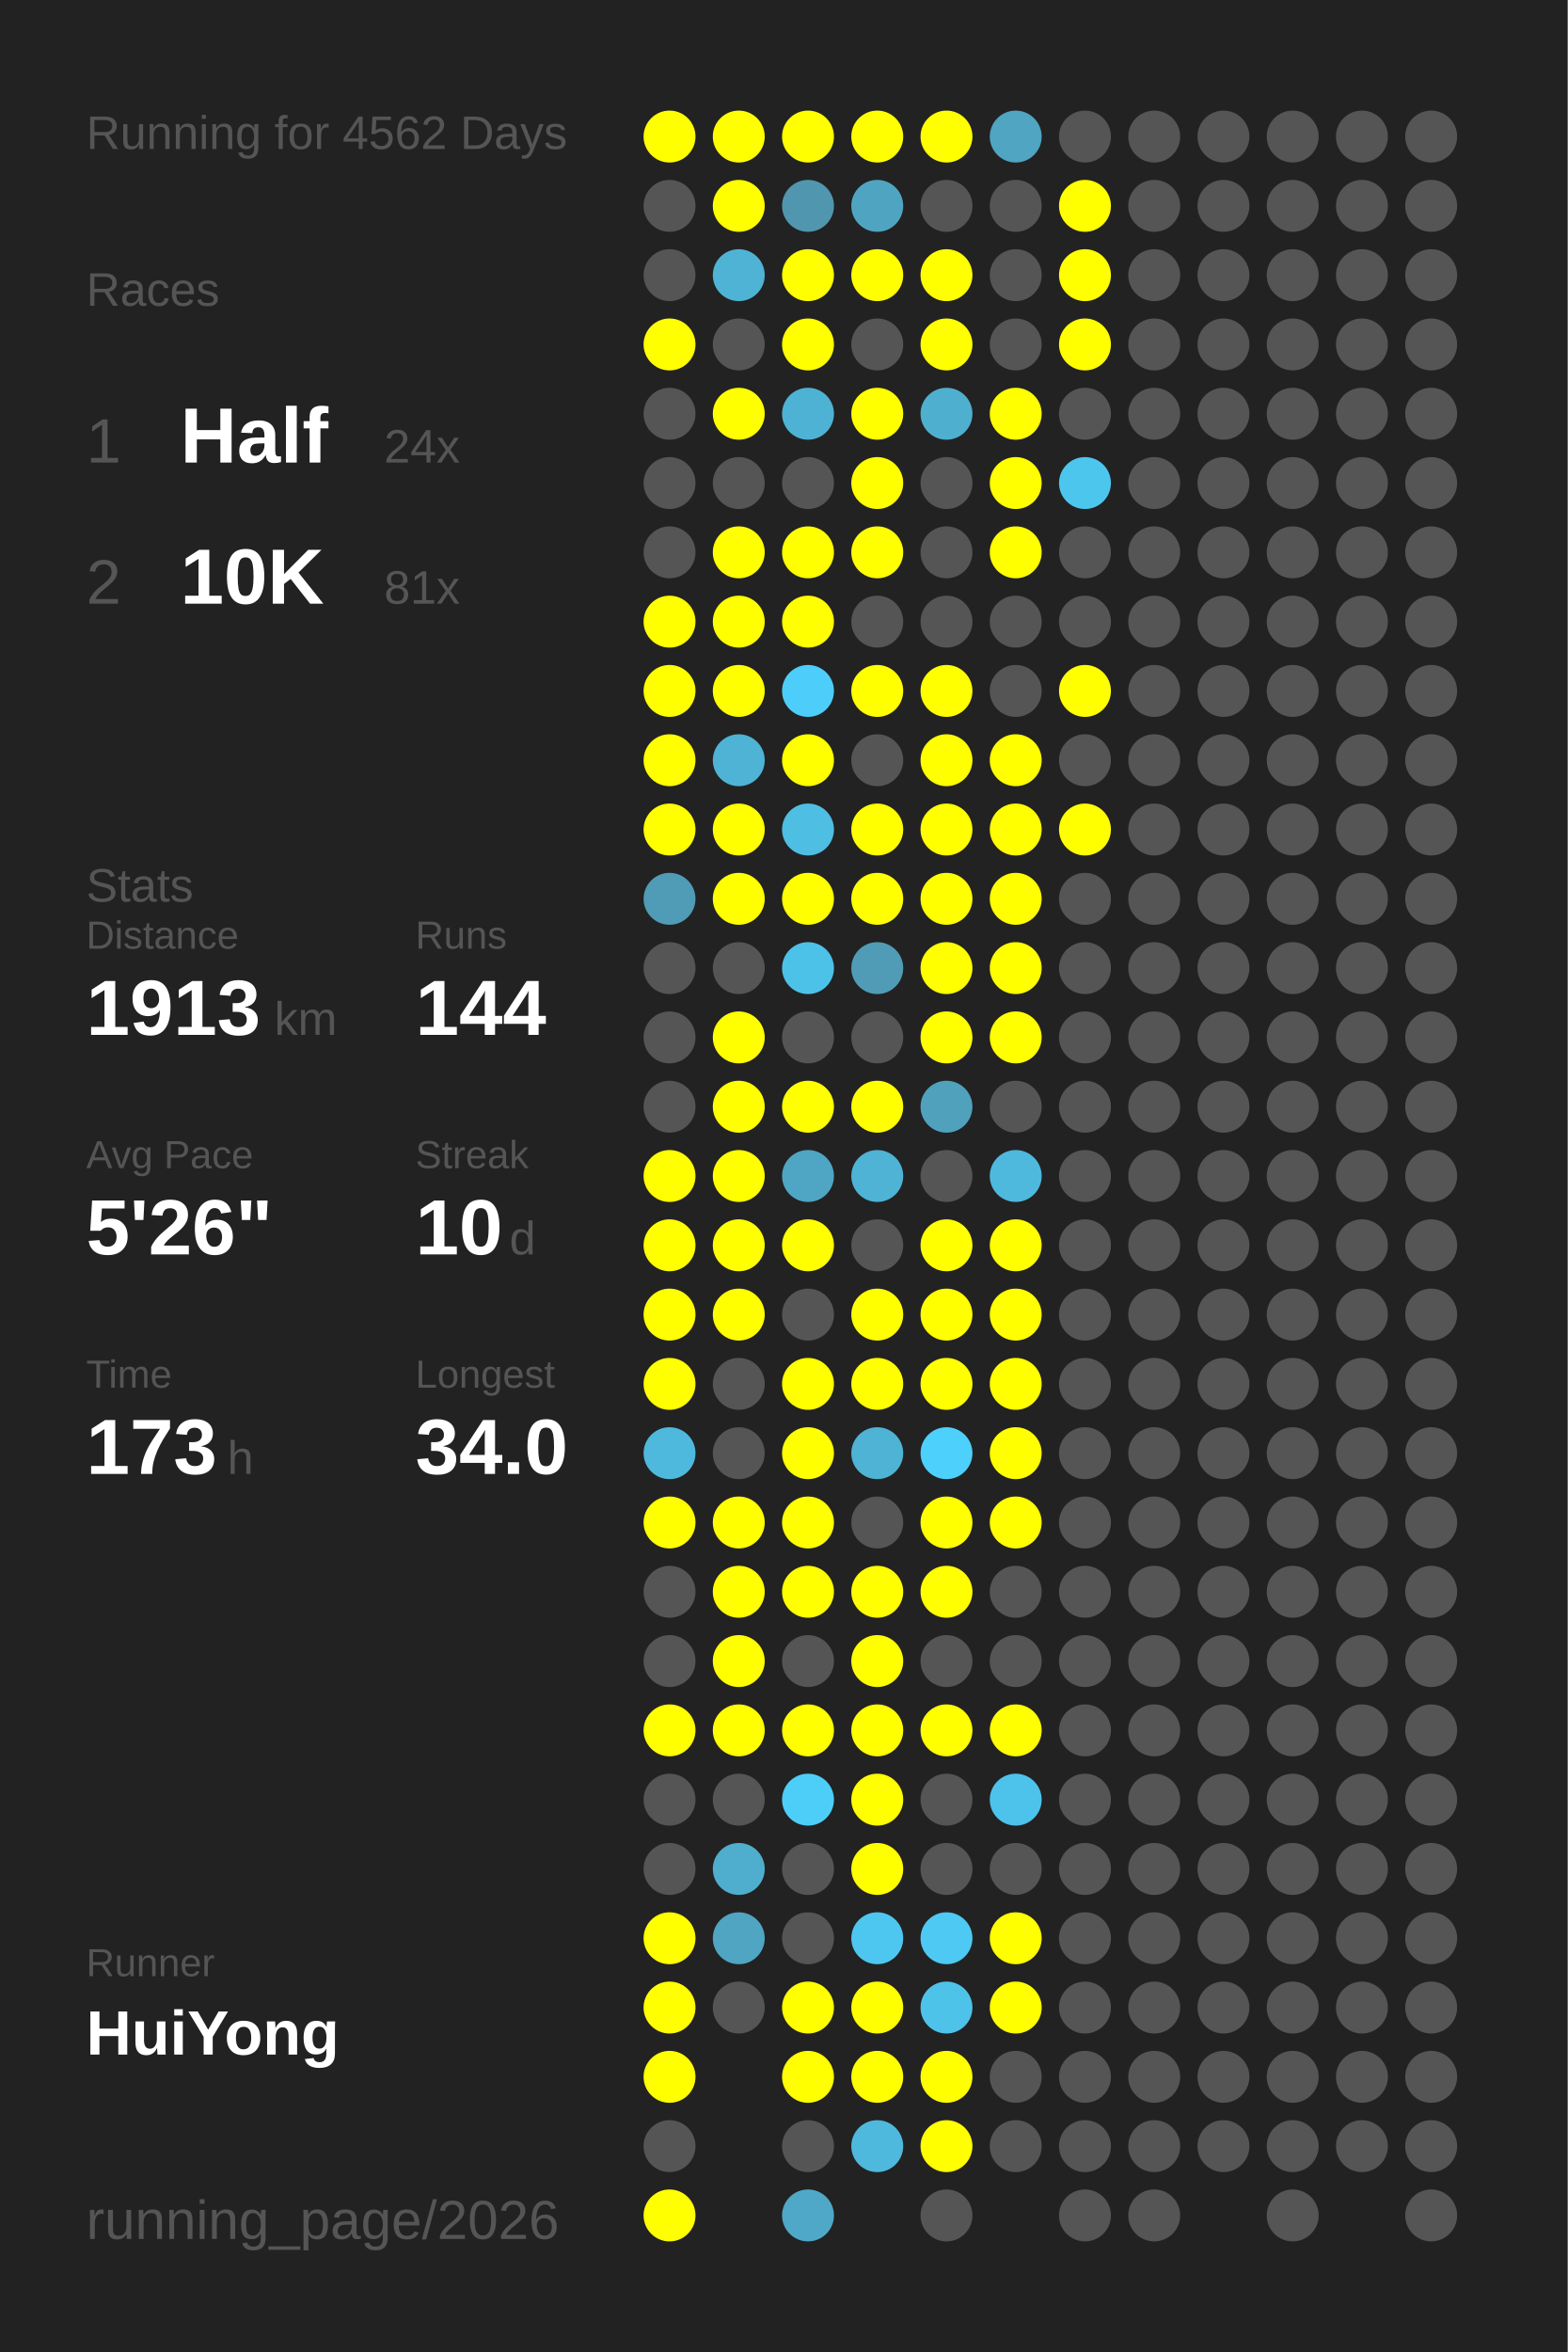
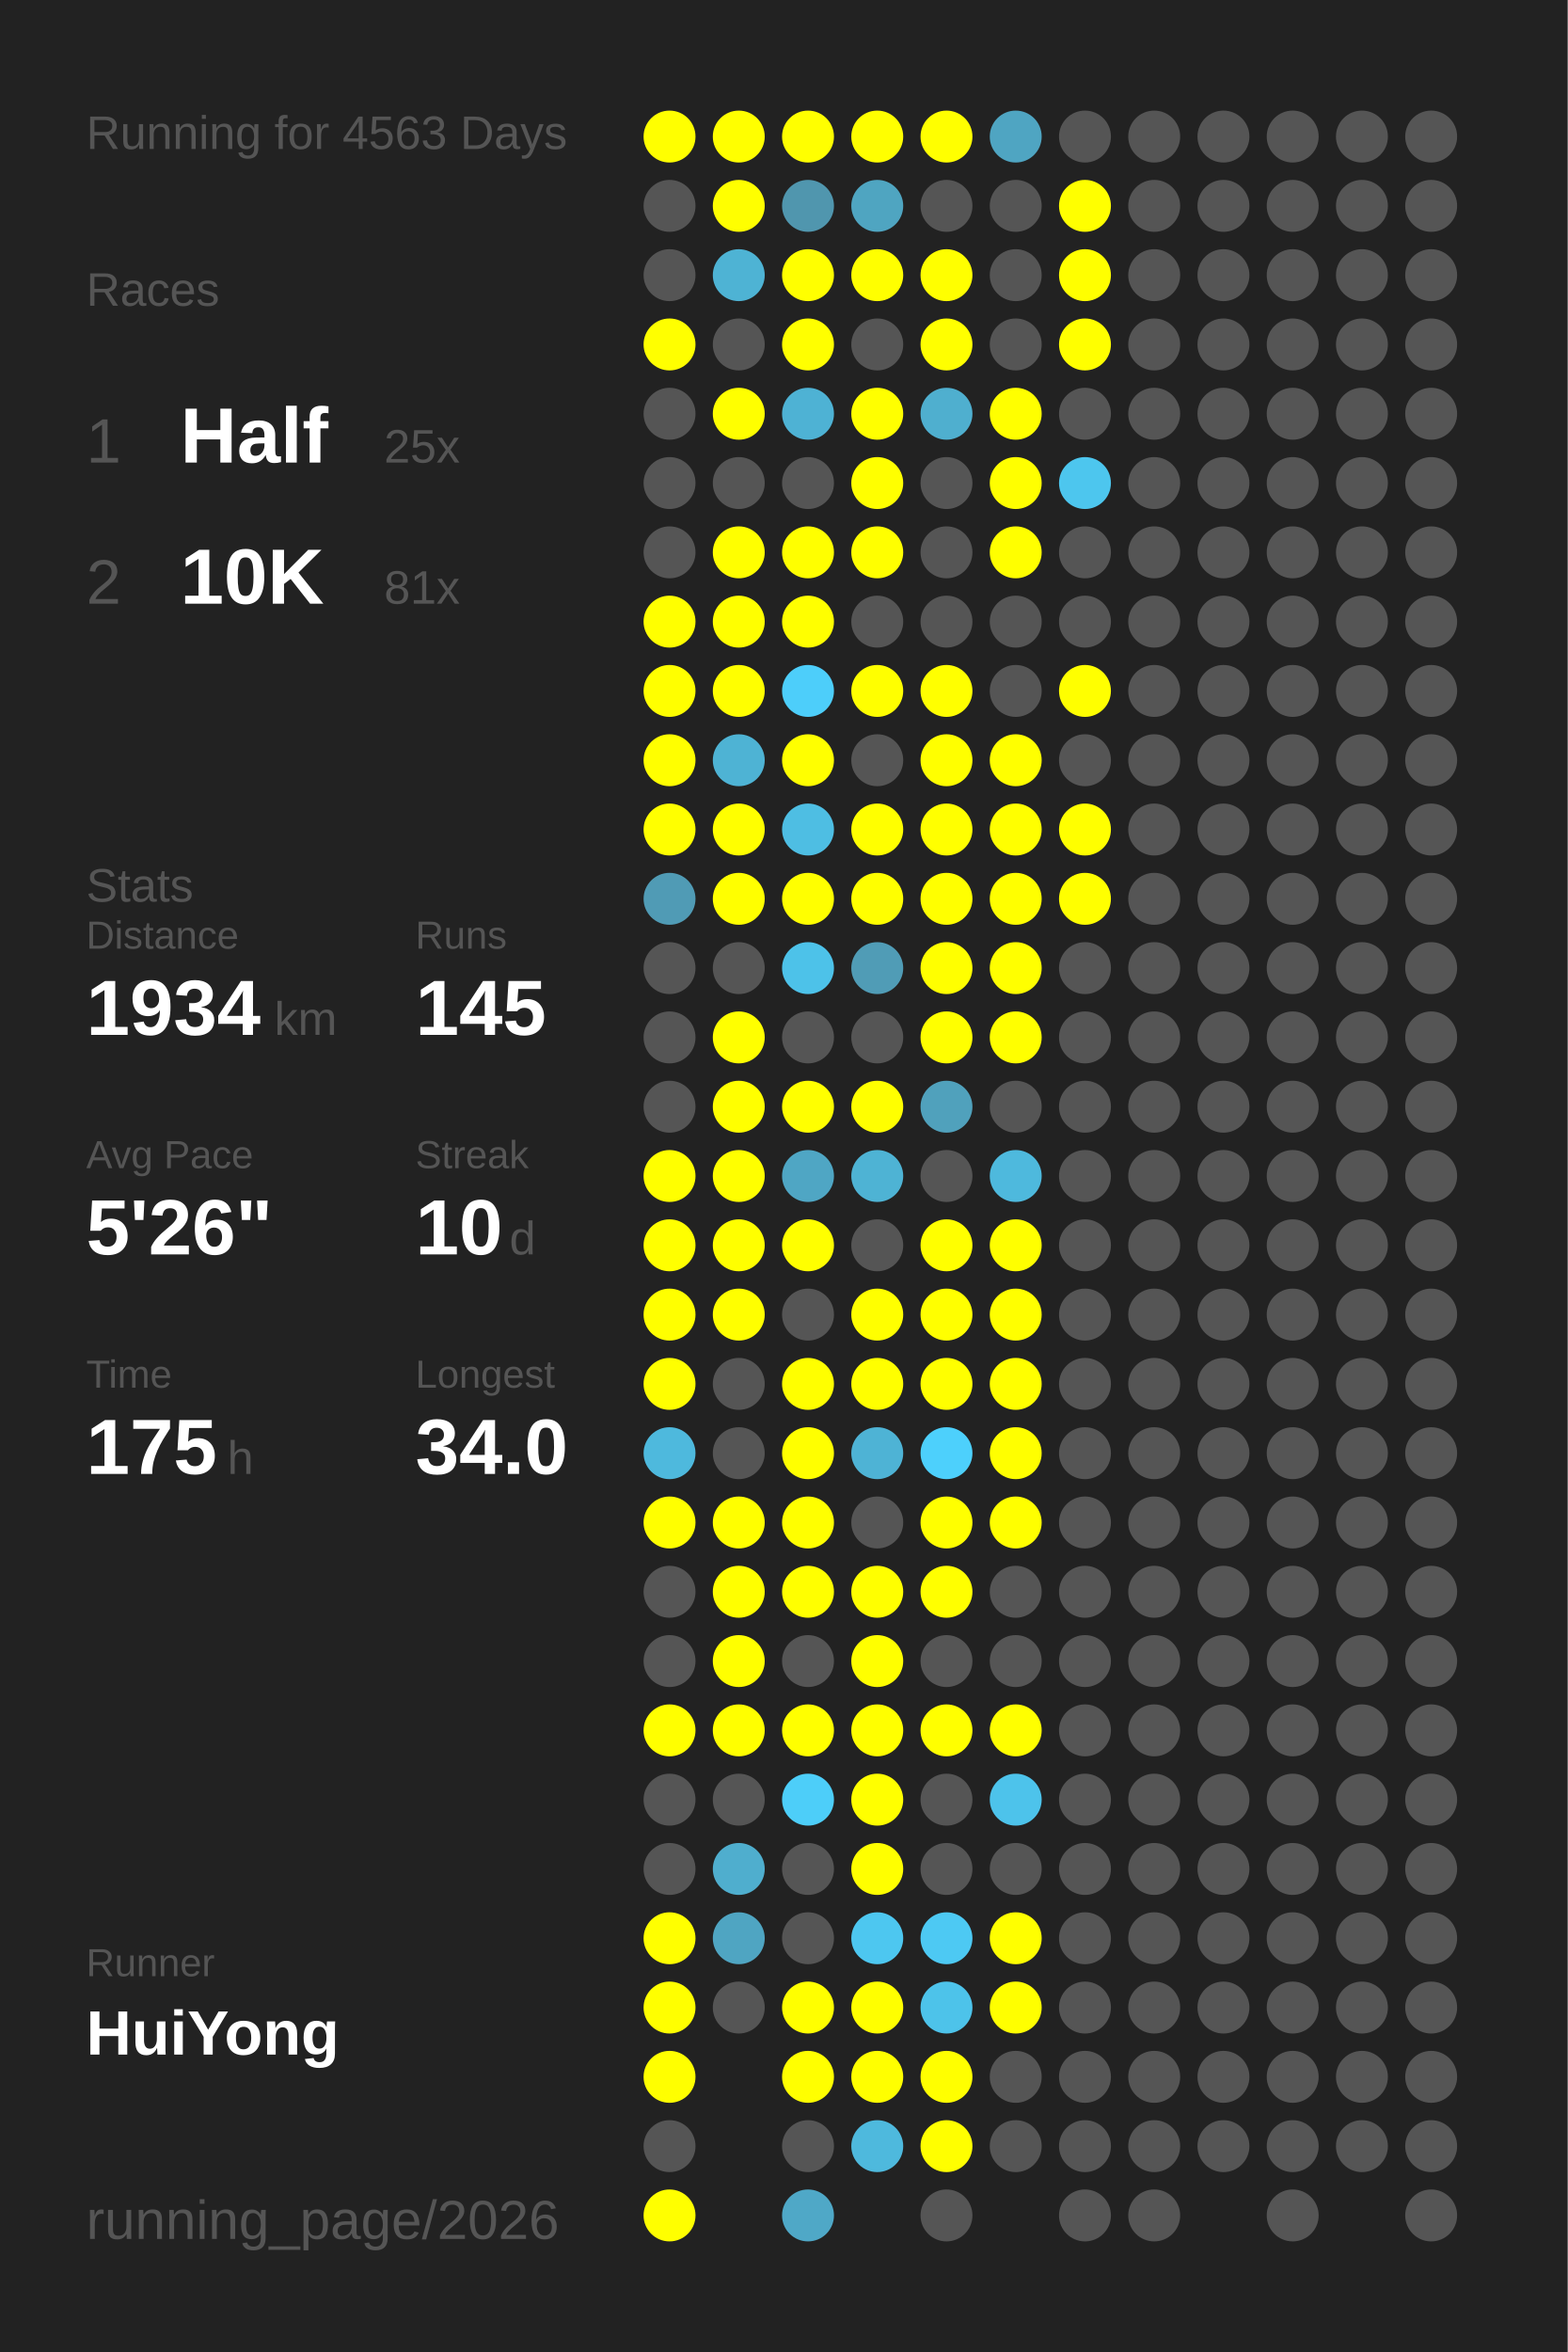
<svg xmlns="http://www.w3.org/2000/svg" baseProfile="full" height="300mm" version="1.1" viewBox="0,0,200,300" width="200mm">
  <defs />
  <rect fill="#222222" height="300" width="200" x="0" y="0" />
-   <text fill="#555555" style="font-size:6px; font-family:Arial;" x="11" y="19">Running for 4562 Days</text>
+   <text fill="#555555" style="font-size:6px; font-family:Arial;" x="11" y="19">Running for 4563 Days</text>
  <text fill="#555555" style="font-size:6px; font-family:Arial;" x="11" y="39">Races</text>
  <text fill="#555555" style="font-size:8px; font-family:Arial;" x="11" y="59">1</text>
  <text fill="#FFFFFF" style="font-size:10px; font-family:Arial; font-weight:bold;" x="23" y="59">Half</text>
-   <text fill="#555555" style="font-size:6px; font-family:Arial;" x="49" y="59">24x</text>
+   <text fill="#555555" style="font-size:6px; font-family:Arial;" x="49" y="59">25x</text>
  <text fill="#555555" style="font-size:8px; font-family:Arial;" x="11" y="77">2</text>
  <text fill="#FFFFFF" style="font-size:10px; font-family:Arial; font-weight:bold;" x="23" y="77">10K</text>
  <text fill="#555555" style="font-size:6px; font-family:Arial;" x="49" y="77">81x</text>
  <text fill="#555555" style="font-size:6px; font-family:Arial;" x="11" y="115">Stats</text>
  <text fill="#555555" style="font-size:5px; font-family:Arial;" x="11" y="121">Distance</text>
-   <text fill="#FFFFFF" style="font-size:10px; font-family:Arial; font-weight:bold;" x="11" y="132">1913</text>
+   <text fill="#FFFFFF" style="font-size:10px; font-family:Arial; font-weight:bold;" x="11" y="132">1934</text>
  <text fill="#555555" style="font-size:6px; font-family:Arial;" x="35" y="132">km</text>
  <text fill="#555555" style="font-size:5px; font-family:Arial;" x="53" y="121">Runs</text>
-   <text fill="#FFFFFF" style="font-size:10px; font-family:Arial; font-weight:bold;" x="53" y="132">144</text>
+   <text fill="#FFFFFF" style="font-size:10px; font-family:Arial; font-weight:bold;" x="53" y="132">145</text>
  <text fill="#555555" style="font-size:5px; font-family:Arial;" x="11" y="149">Avg Pace</text>
  <text fill="#FFFFFF" style="font-size:10px; font-family:Arial; font-weight:bold;" x="11" y="160">5'26"</text>
  <text fill="#555555" style="font-size:5px; font-family:Arial;" x="53" y="149">Streak</text>
  <text fill="#FFFFFF" style="font-size:10px; font-family:Arial; font-weight:bold;" x="53" y="160">10</text>
  <text fill="#555555" style="font-size:6px; font-family:Arial;" x="65" y="160">d</text>
  <text fill="#555555" style="font-size:5px; font-family:Arial;" x="11" y="177">Time</text>
-   <text fill="#FFFFFF" style="font-size:10px; font-family:Arial; font-weight:bold;" x="11" y="188">173</text>
+   <text fill="#FFFFFF" style="font-size:10px; font-family:Arial; font-weight:bold;" x="11" y="188">175</text>
  <text fill="#555555" style="font-size:6px; font-family:Arial;" x="29" y="188">h</text>
  <text fill="#555555" style="font-size:5px; font-family:Arial;" x="53" y="177">Longest</text>
  <text fill="#FFFFFF" style="font-size:10px; font-family:Arial; font-weight:bold;" x="53" y="188">34.0</text>
  <text fill="#555555" style="font-size:5px; font-family:Arial;" x="11" y="252.065">Runner</text>
  <text fill="#FFFFFF" style="font-size:8px; font-family:Arial; font-weight:bold;" x="11" y="262.065">HuiYong</text>
  <text fill="#555555" style="font-size:7px; font-family:Arial;" x="11" y="285.581">running_page/2026</text>
  <circle cx="85.417" cy="17.419" fill="#FFFF00" r="3.312" />
  <circle cx="85.417" cy="26.258" fill="#555555" r="3.312" />
  <circle cx="85.417" cy="35.097" fill="#555555" r="3.312" />
  <circle cx="85.417" cy="43.935" fill="#FFFF00" r="3.312" />
  <circle cx="85.417" cy="52.774" fill="#555555" r="3.312" />
  <circle cx="85.417" cy="61.613" fill="#555555" r="3.312" />
  <circle cx="85.417" cy="70.452" fill="#555555" r="3.312" />
  <circle cx="85.417" cy="79.29" fill="#FFFF00" r="3.312" />
  <circle cx="85.417" cy="88.129" fill="#FFFF00" r="3.312" />
  <circle cx="85.417" cy="96.968" fill="#FFFF00" r="3.312" />
  <circle cx="85.417" cy="105.806" fill="#FFFF00" r="3.312" />
  <circle cx="85.417" cy="114.645" fill="#509bb5" r="3.312" />
  <circle cx="85.417" cy="123.484" fill="#555555" r="3.312" />
  <circle cx="85.417" cy="132.323" fill="#555555" r="3.312" />
  <circle cx="85.417" cy="141.161" fill="#555555" r="3.312" />
  <circle cx="85.417" cy="150" fill="#FFFF00" r="3.312" />
  <circle cx="85.417" cy="158.839" fill="#FFFF00" r="3.312" />
  <circle cx="85.417" cy="167.677" fill="#FFFF00" r="3.312" />
  <circle cx="85.417" cy="176.516" fill="#FFFF00" r="3.312" />
  <circle cx="85.417" cy="185.355" fill="#4eb9dd" r="3.312" />
  <circle cx="85.417" cy="194.194" fill="#FFFF00" r="3.312" />
  <circle cx="85.417" cy="203.032" fill="#555555" r="3.312" />
  <circle cx="85.417" cy="211.871" fill="#555555" r="3.312" />
  <circle cx="85.417" cy="220.71" fill="#FFFF00" r="3.312" />
  <circle cx="85.417" cy="229.548" fill="#555555" r="3.312" />
  <circle cx="85.417" cy="238.387" fill="#555555" r="3.312" />
  <circle cx="85.417" cy="247.226" fill="#FFFF00" r="3.312" />
  <circle cx="85.417" cy="256.065" fill="#FFFF00" r="3.312" />
  <circle cx="85.417" cy="264.903" fill="#FFFF00" r="3.312" />
  <circle cx="85.417" cy="273.742" fill="#555555" r="3.312" />
  <circle cx="85.417" cy="282.581" fill="#FFFF00" r="3.312" />
  <circle cx="94.25" cy="17.419" fill="#FFFF00" r="3.312" />
  <circle cx="94.25" cy="26.258" fill="#FFFF00" r="3.312" />
  <circle cx="94.25" cy="35.097" fill="#4eb3d4" r="3.312" />
  <circle cx="94.25" cy="43.935" fill="#555555" r="3.312" />
  <circle cx="94.25" cy="52.774" fill="#FFFF00" r="3.312" />
  <circle cx="94.25" cy="61.613" fill="#555555" r="3.312" />
  <circle cx="94.25" cy="70.452" fill="#FFFF00" r="3.312" />
  <circle cx="94.25" cy="79.29" fill="#FFFF00" r="3.312" />
  <circle cx="94.25" cy="88.129" fill="#FFFF00" r="3.312" />
  <circle cx="94.25" cy="96.968" fill="#4eb3d4" r="3.312" />
  <circle cx="94.25" cy="105.806" fill="#FFFF00" r="3.312" />
  <circle cx="94.25" cy="114.645" fill="#FFFF00" r="3.312" />
  <circle cx="94.25" cy="123.484" fill="#555555" r="3.312" />
  <circle cx="94.25" cy="132.323" fill="#FFFF00" r="3.312" />
  <circle cx="94.25" cy="141.161" fill="#FFFF00" r="3.312" />
  <circle cx="94.25" cy="150" fill="#FFFF00" r="3.312" />
  <circle cx="94.25" cy="158.839" fill="#FFFF00" r="3.312" />
  <circle cx="94.25" cy="167.677" fill="#FFFF00" r="3.312" />
  <circle cx="94.25" cy="176.516" fill="#555555" r="3.312" />
  <circle cx="94.25" cy="185.355" fill="#555555" r="3.312" />
  <circle cx="94.25" cy="194.194" fill="#FFFF00" r="3.312" />
  <circle cx="94.25" cy="203.032" fill="#FFFF00" r="3.312" />
  <circle cx="94.25" cy="211.871" fill="#FFFF00" r="3.312" />
  <circle cx="94.25" cy="220.71" fill="#FFFF00" r="3.312" />
  <circle cx="94.25" cy="229.548" fill="#555555" r="3.312" />
  <circle cx="94.25" cy="238.387" fill="#4faece" r="3.312" />
  <circle cx="94.25" cy="247.226" fill="#4fa5c2" r="3.312" />
  <circle cx="94.25" cy="256.065" fill="#555555" r="3.312" />
  <circle cx="103.083" cy="17.419" fill="#FFFF00" r="3.312" />
  <circle cx="103.083" cy="26.258" fill="#5096ae" r="3.312" />
  <circle cx="103.083" cy="35.097" fill="#FFFF00" r="3.312" />
  <circle cx="103.083" cy="43.935" fill="#FFFF00" r="3.312" />
  <circle cx="103.083" cy="52.774" fill="#4eb2d4" r="3.312" />
  <circle cx="103.083" cy="61.613" fill="#555555" r="3.312" />
  <circle cx="103.083" cy="70.452" fill="#FFFF00" r="3.312" />
  <circle cx="103.083" cy="79.29" fill="#FFFF00" r="3.312" />
  <circle cx="103.083" cy="88.129" fill="#4dcefa" r="3.312" />
  <circle cx="103.083" cy="96.968" fill="#FFFF00" r="3.312" />
  <circle cx="103.083" cy="105.806" fill="#4ebee3" r="3.312" />
  <circle cx="103.083" cy="114.645" fill="#FFFF00" r="3.312" />
  <circle cx="103.083" cy="123.484" fill="#4dc2e9" r="3.312" />
  <circle cx="103.083" cy="132.323" fill="#555555" r="3.312" />
  <circle cx="103.083" cy="141.161" fill="#FFFF00" r="3.312" />
  <circle cx="103.083" cy="150" fill="#4fa6c4" r="3.312" />
  <circle cx="103.083" cy="158.839" fill="#FFFF00" r="3.312" />
  <circle cx="103.083" cy="167.677" fill="#555555" r="3.312" />
  <circle cx="103.083" cy="176.516" fill="#FFFF00" r="3.312" />
  <circle cx="103.083" cy="185.355" fill="#FFFF00" r="3.312" />
  <circle cx="103.083" cy="194.194" fill="#FFFF00" r="3.312" />
  <circle cx="103.083" cy="203.032" fill="#FFFF00" r="3.312" />
  <circle cx="103.083" cy="211.871" fill="#555555" r="3.312" />
  <circle cx="103.083" cy="220.71" fill="#FFFF00" r="3.312" />
  <circle cx="103.083" cy="229.548" fill="#4dcef9" r="3.312" />
  <circle cx="103.083" cy="238.387" fill="#555555" r="3.312" />
  <circle cx="103.083" cy="247.226" fill="#555555" r="3.312" />
  <circle cx="103.083" cy="256.065" fill="#FFFF00" r="3.312" />
  <circle cx="103.083" cy="264.903" fill="#FFFF00" r="3.312" />
  <circle cx="103.083" cy="273.742" fill="#555555" r="3.312" />
  <circle cx="103.083" cy="282.581" fill="#4fa8c7" r="3.312" />
  <circle cx="111.917" cy="17.419" fill="#FFFF00" r="3.312" />
  <circle cx="111.917" cy="26.258" fill="#4fa5c1" r="3.312" />
  <circle cx="111.917" cy="35.097" fill="#FFFF00" r="3.312" />
  <circle cx="111.917" cy="43.935" fill="#555555" r="3.312" />
  <circle cx="111.917" cy="52.774" fill="#FFFF00" r="3.312" />
  <circle cx="111.917" cy="61.613" fill="#FFFF00" r="3.312" />
  <circle cx="111.917" cy="70.452" fill="#FFFF00" r="3.312" />
  <circle cx="111.917" cy="79.29" fill="#555555" r="3.312" />
  <circle cx="111.917" cy="88.129" fill="#FFFF00" r="3.312" />
  <circle cx="111.917" cy="96.968" fill="#555555" r="3.312" />
  <circle cx="111.917" cy="105.806" fill="#FFFF00" r="3.312" />
  <circle cx="111.917" cy="114.645" fill="#FFFF00" r="3.312" />
  <circle cx="111.917" cy="123.484" fill="#509cb6" r="3.312" />
  <circle cx="111.917" cy="132.323" fill="#555555" r="3.312" />
  <circle cx="111.917" cy="141.161" fill="#FFFF00" r="3.312" />
  <circle cx="111.917" cy="150" fill="#4eb3d4" r="3.312" />
  <circle cx="111.917" cy="158.839" fill="#555555" r="3.312" />
  <circle cx="111.917" cy="167.677" fill="#FFFF00" r="3.312" />
  <circle cx="111.917" cy="176.516" fill="#FFFF00" r="3.312" />
  <circle cx="111.917" cy="185.355" fill="#4eb3d5" r="3.312" />
  <circle cx="111.917" cy="194.194" fill="#555555" r="3.312" />
  <circle cx="111.917" cy="203.032" fill="#FFFF00" r="3.312" />
  <circle cx="111.917" cy="211.871" fill="#FFFF00" r="3.312" />
  <circle cx="111.917" cy="220.71" fill="#FFFF00" r="3.312" />
  <circle cx="111.917" cy="229.548" fill="#FFFF00" r="3.312" />
  <circle cx="111.917" cy="238.387" fill="#FFFF00" r="3.312" />
  <circle cx="111.917" cy="247.226" fill="#4dc7f0" r="3.312" />
  <circle cx="111.917" cy="256.065" fill="#FFFF00" r="3.312" />
  <circle cx="111.917" cy="264.903" fill="#FFFF00" r="3.312" />
  <circle cx="111.917" cy="273.742" fill="#4eb9dd" r="3.312" />
  <circle cx="120.75" cy="17.419" fill="#FFFF00" r="3.312" />
  <circle cx="120.75" cy="26.258" fill="#555555" r="3.312" />
  <circle cx="120.75" cy="35.097" fill="#FFFF00" r="3.312" />
  <circle cx="120.75" cy="43.935" fill="#FFFF00" r="3.312" />
  <circle cx="120.75" cy="52.774" fill="#4fafcf" r="3.312" />
  <circle cx="120.75" cy="61.613" fill="#555555" r="3.312" />
  <circle cx="120.75" cy="70.452" fill="#555555" r="3.312" />
  <circle cx="120.75" cy="79.29" fill="#555555" r="3.312" />
  <circle cx="120.75" cy="88.129" fill="#FFFF00" r="3.312" />
  <circle cx="120.75" cy="96.968" fill="#FFFF00" r="3.312" />
  <circle cx="120.75" cy="105.806" fill="#FFFF00" r="3.312" />
  <circle cx="120.75" cy="114.645" fill="#FFFF00" r="3.312" />
  <circle cx="120.75" cy="123.484" fill="#FFFF00" r="3.312" />
  <circle cx="120.75" cy="132.323" fill="#FFFF00" r="3.312" />
  <circle cx="120.75" cy="141.161" fill="#50a1bc" r="3.312" />
  <circle cx="120.75" cy="150" fill="#555555" r="3.312" />
  <circle cx="120.75" cy="158.839" fill="#FFFF00" r="3.312" />
  <circle cx="120.75" cy="167.677" fill="#FFFF00" r="3.312" />
  <circle cx="120.75" cy="176.516" fill="#FFFF00" r="3.312" />
  <circle cx="120.75" cy="185.355" fill="#4dd0fc" r="3.312" />
  <circle cx="120.75" cy="194.194" fill="#FFFF00" r="3.312" />
  <circle cx="120.75" cy="203.032" fill="#FFFF00" r="3.312" />
  <circle cx="120.75" cy="211.871" fill="#555555" r="3.312" />
  <circle cx="120.75" cy="220.71" fill="#FFFF00" r="3.312" />
  <circle cx="120.75" cy="229.548" fill="#555555" r="3.312" />
  <circle cx="120.75" cy="238.387" fill="#555555" r="3.312" />
  <circle cx="120.75" cy="247.226" fill="#4dc9f3" r="3.312" />
  <circle cx="120.75" cy="256.065" fill="#4dc3ea" r="3.312" />
  <circle cx="120.75" cy="264.903" fill="#FFFF00" r="3.312" />
  <circle cx="120.75" cy="273.742" fill="#FFFF00" r="3.312" />
  <circle cx="120.75" cy="282.581" fill="#555555" r="3.312" />
  <circle cx="129.583" cy="17.419" fill="#4fa5c2" r="3.312" />
  <circle cx="129.583" cy="26.258" fill="#555555" r="3.312" />
  <circle cx="129.583" cy="35.097" fill="#555555" r="3.312" />
  <circle cx="129.583" cy="43.935" fill="#555555" r="3.312" />
  <circle cx="129.583" cy="52.774" fill="#FFFF00" r="3.312" />
  <circle cx="129.583" cy="61.613" fill="#FFFF00" r="3.312" />
  <circle cx="129.583" cy="70.452" fill="#FFFF00" r="3.312" />
  <circle cx="129.583" cy="79.29" fill="#555555" r="3.312" />
  <circle cx="129.583" cy="88.129" fill="#555555" r="3.312" />
  <circle cx="129.583" cy="96.968" fill="#FFFF00" r="3.312" />
  <circle cx="129.583" cy="105.806" fill="#FFFF00" r="3.312" />
  <circle cx="129.583" cy="114.645" fill="#FFFF00" r="3.312" />
  <circle cx="129.583" cy="123.484" fill="#FFFF00" r="3.312" />
  <circle cx="129.583" cy="132.323" fill="#FFFF00" r="3.312" />
  <circle cx="129.583" cy="141.161" fill="#555555" r="3.312" />
  <circle cx="129.583" cy="150" fill="#4eb9dd" r="3.312" />
  <circle cx="129.583" cy="158.839" fill="#FFFF00" r="3.312" />
  <circle cx="129.583" cy="167.677" fill="#FFFF00" r="3.312" />
  <circle cx="129.583" cy="176.516" fill="#FFFF00" r="3.312" />
  <circle cx="129.583" cy="185.355" fill="#FFFF00" r="3.312" />
  <circle cx="129.583" cy="194.194" fill="#FFFF00" r="3.312" />
  <circle cx="129.583" cy="203.032" fill="#555555" r="3.312" />
  <circle cx="129.583" cy="211.871" fill="#555555" r="3.312" />
  <circle cx="129.583" cy="220.71" fill="#FFFF00" r="3.312" />
  <circle cx="129.583" cy="229.548" fill="#4dc3eb" r="3.312" />
  <circle cx="129.583" cy="238.387" fill="#555555" r="3.312" />
  <circle cx="129.583" cy="247.226" fill="#FFFF00" r="3.312" />
  <circle cx="129.583" cy="256.065" fill="#FFFF00" r="3.312" />
  <circle cx="129.583" cy="264.903" fill="#555555" r="3.312" />
  <circle cx="129.583" cy="273.742" fill="#555555" r="3.312" />
  <circle cx="138.417" cy="17.419" fill="#555555" r="3.312" />
  <circle cx="138.417" cy="26.258" fill="#FFFF00" r="3.312" />
  <circle cx="138.417" cy="35.097" fill="#FFFF00" r="3.312" />
  <circle cx="138.417" cy="43.935" fill="#FFFF00" r="3.312" />
  <circle cx="138.417" cy="52.774" fill="#555555" r="3.312" />
  <circle cx="138.417" cy="61.613" fill="#4dc6ee" r="3.312" />
  <circle cx="138.417" cy="70.452" fill="#555555" r="3.312" />
  <circle cx="138.417" cy="79.29" fill="#555555" r="3.312" />
  <circle cx="138.417" cy="88.129" fill="#FFFF00" r="3.312" />
  <circle cx="138.417" cy="96.968" fill="#555555" r="3.312" />
  <circle cx="138.417" cy="105.806" fill="#FFFF00" r="3.312" />
-   <circle cx="138.417" cy="114.645" fill="#555555" r="3.312" />
+   <circle cx="138.417" cy="114.645" fill="#FFFF00" r="3.312" />
  <circle cx="138.417" cy="123.484" fill="#555555" r="3.312" />
  <circle cx="138.417" cy="132.323" fill="#555555" r="3.312" />
  <circle cx="138.417" cy="141.161" fill="#555555" r="3.312" />
  <circle cx="138.417" cy="150" fill="#555555" r="3.312" />
  <circle cx="138.417" cy="158.839" fill="#555555" r="3.312" />
  <circle cx="138.417" cy="167.677" fill="#555555" r="3.312" />
  <circle cx="138.417" cy="176.516" fill="#555555" r="3.312" />
  <circle cx="138.417" cy="185.355" fill="#555555" r="3.312" />
  <circle cx="138.417" cy="194.194" fill="#555555" r="3.312" />
  <circle cx="138.417" cy="203.032" fill="#555555" r="3.312" />
  <circle cx="138.417" cy="211.871" fill="#555555" r="3.312" />
  <circle cx="138.417" cy="220.71" fill="#555555" r="3.312" />
  <circle cx="138.417" cy="229.548" fill="#555555" r="3.312" />
  <circle cx="138.417" cy="238.387" fill="#555555" r="3.312" />
  <circle cx="138.417" cy="247.226" fill="#555555" r="3.312" />
  <circle cx="138.417" cy="256.065" fill="#555555" r="3.312" />
  <circle cx="138.417" cy="264.903" fill="#555555" r="3.312" />
  <circle cx="138.417" cy="273.742" fill="#555555" r="3.312" />
  <circle cx="138.417" cy="282.581" fill="#555555" r="3.312" />
  <circle cx="147.25" cy="17.419" fill="#555555" r="3.312" />
  <circle cx="147.25" cy="26.258" fill="#555555" r="3.312" />
  <circle cx="147.25" cy="35.097" fill="#555555" r="3.312" />
  <circle cx="147.25" cy="43.935" fill="#555555" r="3.312" />
  <circle cx="147.25" cy="52.774" fill="#555555" r="3.312" />
  <circle cx="147.25" cy="61.613" fill="#555555" r="3.312" />
  <circle cx="147.25" cy="70.452" fill="#555555" r="3.312" />
  <circle cx="147.25" cy="79.29" fill="#555555" r="3.312" />
  <circle cx="147.25" cy="88.129" fill="#555555" r="3.312" />
  <circle cx="147.25" cy="96.968" fill="#555555" r="3.312" />
  <circle cx="147.25" cy="105.806" fill="#555555" r="3.312" />
  <circle cx="147.25" cy="114.645" fill="#555555" r="3.312" />
  <circle cx="147.25" cy="123.484" fill="#555555" r="3.312" />
  <circle cx="147.25" cy="132.323" fill="#555555" r="3.312" />
  <circle cx="147.25" cy="141.161" fill="#555555" r="3.312" />
  <circle cx="147.25" cy="150" fill="#555555" r="3.312" />
  <circle cx="147.25" cy="158.839" fill="#555555" r="3.312" />
  <circle cx="147.25" cy="167.677" fill="#555555" r="3.312" />
  <circle cx="147.25" cy="176.516" fill="#555555" r="3.312" />
  <circle cx="147.25" cy="185.355" fill="#555555" r="3.312" />
  <circle cx="147.25" cy="194.194" fill="#555555" r="3.312" />
  <circle cx="147.25" cy="203.032" fill="#555555" r="3.312" />
  <circle cx="147.25" cy="211.871" fill="#555555" r="3.312" />
  <circle cx="147.25" cy="220.71" fill="#555555" r="3.312" />
  <circle cx="147.25" cy="229.548" fill="#555555" r="3.312" />
  <circle cx="147.25" cy="238.387" fill="#555555" r="3.312" />
  <circle cx="147.25" cy="247.226" fill="#555555" r="3.312" />
  <circle cx="147.25" cy="256.065" fill="#555555" r="3.312" />
  <circle cx="147.25" cy="264.903" fill="#555555" r="3.312" />
  <circle cx="147.25" cy="273.742" fill="#555555" r="3.312" />
  <circle cx="147.25" cy="282.581" fill="#555555" r="3.312" />
  <circle cx="156.083" cy="17.419" fill="#555555" r="3.312" />
  <circle cx="156.083" cy="26.258" fill="#555555" r="3.312" />
  <circle cx="156.083" cy="35.097" fill="#555555" r="3.312" />
  <circle cx="156.083" cy="43.935" fill="#555555" r="3.312" />
  <circle cx="156.083" cy="52.774" fill="#555555" r="3.312" />
  <circle cx="156.083" cy="61.613" fill="#555555" r="3.312" />
  <circle cx="156.083" cy="70.452" fill="#555555" r="3.312" />
  <circle cx="156.083" cy="79.29" fill="#555555" r="3.312" />
  <circle cx="156.083" cy="88.129" fill="#555555" r="3.312" />
  <circle cx="156.083" cy="96.968" fill="#555555" r="3.312" />
  <circle cx="156.083" cy="105.806" fill="#555555" r="3.312" />
  <circle cx="156.083" cy="114.645" fill="#555555" r="3.312" />
  <circle cx="156.083" cy="123.484" fill="#555555" r="3.312" />
  <circle cx="156.083" cy="132.323" fill="#555555" r="3.312" />
  <circle cx="156.083" cy="141.161" fill="#555555" r="3.312" />
  <circle cx="156.083" cy="150" fill="#555555" r="3.312" />
  <circle cx="156.083" cy="158.839" fill="#555555" r="3.312" />
  <circle cx="156.083" cy="167.677" fill="#555555" r="3.312" />
  <circle cx="156.083" cy="176.516" fill="#555555" r="3.312" />
  <circle cx="156.083" cy="185.355" fill="#555555" r="3.312" />
  <circle cx="156.083" cy="194.194" fill="#555555" r="3.312" />
  <circle cx="156.083" cy="203.032" fill="#555555" r="3.312" />
  <circle cx="156.083" cy="211.871" fill="#555555" r="3.312" />
  <circle cx="156.083" cy="220.71" fill="#555555" r="3.312" />
  <circle cx="156.083" cy="229.548" fill="#555555" r="3.312" />
  <circle cx="156.083" cy="238.387" fill="#555555" r="3.312" />
  <circle cx="156.083" cy="247.226" fill="#555555" r="3.312" />
  <circle cx="156.083" cy="256.065" fill="#555555" r="3.312" />
  <circle cx="156.083" cy="264.903" fill="#555555" r="3.312" />
  <circle cx="156.083" cy="273.742" fill="#555555" r="3.312" />
  <circle cx="164.917" cy="17.419" fill="#555555" r="3.312" />
  <circle cx="164.917" cy="26.258" fill="#555555" r="3.312" />
  <circle cx="164.917" cy="35.097" fill="#555555" r="3.312" />
  <circle cx="164.917" cy="43.935" fill="#555555" r="3.312" />
  <circle cx="164.917" cy="52.774" fill="#555555" r="3.312" />
  <circle cx="164.917" cy="61.613" fill="#555555" r="3.312" />
  <circle cx="164.917" cy="70.452" fill="#555555" r="3.312" />
  <circle cx="164.917" cy="79.29" fill="#555555" r="3.312" />
  <circle cx="164.917" cy="88.129" fill="#555555" r="3.312" />
  <circle cx="164.917" cy="96.968" fill="#555555" r="3.312" />
  <circle cx="164.917" cy="105.806" fill="#555555" r="3.312" />
  <circle cx="164.917" cy="114.645" fill="#555555" r="3.312" />
  <circle cx="164.917" cy="123.484" fill="#555555" r="3.312" />
  <circle cx="164.917" cy="132.323" fill="#555555" r="3.312" />
  <circle cx="164.917" cy="141.161" fill="#555555" r="3.312" />
  <circle cx="164.917" cy="150" fill="#555555" r="3.312" />
  <circle cx="164.917" cy="158.839" fill="#555555" r="3.312" />
  <circle cx="164.917" cy="167.677" fill="#555555" r="3.312" />
  <circle cx="164.917" cy="176.516" fill="#555555" r="3.312" />
  <circle cx="164.917" cy="185.355" fill="#555555" r="3.312" />
  <circle cx="164.917" cy="194.194" fill="#555555" r="3.312" />
  <circle cx="164.917" cy="203.032" fill="#555555" r="3.312" />
  <circle cx="164.917" cy="211.871" fill="#555555" r="3.312" />
  <circle cx="164.917" cy="220.71" fill="#555555" r="3.312" />
  <circle cx="164.917" cy="229.548" fill="#555555" r="3.312" />
  <circle cx="164.917" cy="238.387" fill="#555555" r="3.312" />
  <circle cx="164.917" cy="247.226" fill="#555555" r="3.312" />
  <circle cx="164.917" cy="256.065" fill="#555555" r="3.312" />
  <circle cx="164.917" cy="264.903" fill="#555555" r="3.312" />
  <circle cx="164.917" cy="273.742" fill="#555555" r="3.312" />
  <circle cx="164.917" cy="282.581" fill="#555555" r="3.312" />
  <circle cx="173.75" cy="17.419" fill="#555555" r="3.312" />
  <circle cx="173.75" cy="26.258" fill="#555555" r="3.312" />
  <circle cx="173.75" cy="35.097" fill="#555555" r="3.312" />
  <circle cx="173.75" cy="43.935" fill="#555555" r="3.312" />
  <circle cx="173.75" cy="52.774" fill="#555555" r="3.312" />
  <circle cx="173.75" cy="61.613" fill="#555555" r="3.312" />
  <circle cx="173.75" cy="70.452" fill="#555555" r="3.312" />
  <circle cx="173.75" cy="79.29" fill="#555555" r="3.312" />
  <circle cx="173.75" cy="88.129" fill="#555555" r="3.312" />
  <circle cx="173.75" cy="96.968" fill="#555555" r="3.312" />
  <circle cx="173.75" cy="105.806" fill="#555555" r="3.312" />
  <circle cx="173.75" cy="114.645" fill="#555555" r="3.312" />
  <circle cx="173.75" cy="123.484" fill="#555555" r="3.312" />
  <circle cx="173.75" cy="132.323" fill="#555555" r="3.312" />
  <circle cx="173.75" cy="141.161" fill="#555555" r="3.312" />
  <circle cx="173.75" cy="150" fill="#555555" r="3.312" />
  <circle cx="173.75" cy="158.839" fill="#555555" r="3.312" />
  <circle cx="173.75" cy="167.677" fill="#555555" r="3.312" />
  <circle cx="173.75" cy="176.516" fill="#555555" r="3.312" />
  <circle cx="173.75" cy="185.355" fill="#555555" r="3.312" />
  <circle cx="173.75" cy="194.194" fill="#555555" r="3.312" />
  <circle cx="173.75" cy="203.032" fill="#555555" r="3.312" />
  <circle cx="173.75" cy="211.871" fill="#555555" r="3.312" />
  <circle cx="173.75" cy="220.71" fill="#555555" r="3.312" />
  <circle cx="173.75" cy="229.548" fill="#555555" r="3.312" />
  <circle cx="173.75" cy="238.387" fill="#555555" r="3.312" />
  <circle cx="173.75" cy="247.226" fill="#555555" r="3.312" />
  <circle cx="173.75" cy="256.065" fill="#555555" r="3.312" />
  <circle cx="173.75" cy="264.903" fill="#555555" r="3.312" />
  <circle cx="173.75" cy="273.742" fill="#555555" r="3.312" />
  <circle cx="182.583" cy="17.419" fill="#555555" r="3.312" />
  <circle cx="182.583" cy="26.258" fill="#555555" r="3.312" />
  <circle cx="182.583" cy="35.097" fill="#555555" r="3.312" />
  <circle cx="182.583" cy="43.935" fill="#555555" r="3.312" />
  <circle cx="182.583" cy="52.774" fill="#555555" r="3.312" />
  <circle cx="182.583" cy="61.613" fill="#555555" r="3.312" />
  <circle cx="182.583" cy="70.452" fill="#555555" r="3.312" />
  <circle cx="182.583" cy="79.29" fill="#555555" r="3.312" />
  <circle cx="182.583" cy="88.129" fill="#555555" r="3.312" />
  <circle cx="182.583" cy="96.968" fill="#555555" r="3.312" />
  <circle cx="182.583" cy="105.806" fill="#555555" r="3.312" />
  <circle cx="182.583" cy="114.645" fill="#555555" r="3.312" />
  <circle cx="182.583" cy="123.484" fill="#555555" r="3.312" />
  <circle cx="182.583" cy="132.323" fill="#555555" r="3.312" />
  <circle cx="182.583" cy="141.161" fill="#555555" r="3.312" />
  <circle cx="182.583" cy="150" fill="#555555" r="3.312" />
  <circle cx="182.583" cy="158.839" fill="#555555" r="3.312" />
  <circle cx="182.583" cy="167.677" fill="#555555" r="3.312" />
  <circle cx="182.583" cy="176.516" fill="#555555" r="3.312" />
  <circle cx="182.583" cy="185.355" fill="#555555" r="3.312" />
  <circle cx="182.583" cy="194.194" fill="#555555" r="3.312" />
  <circle cx="182.583" cy="203.032" fill="#555555" r="3.312" />
  <circle cx="182.583" cy="211.871" fill="#555555" r="3.312" />
  <circle cx="182.583" cy="220.71" fill="#555555" r="3.312" />
  <circle cx="182.583" cy="229.548" fill="#555555" r="3.312" />
  <circle cx="182.583" cy="238.387" fill="#555555" r="3.312" />
  <circle cx="182.583" cy="247.226" fill="#555555" r="3.312" />
  <circle cx="182.583" cy="256.065" fill="#555555" r="3.312" />
  <circle cx="182.583" cy="264.903" fill="#555555" r="3.312" />
  <circle cx="182.583" cy="273.742" fill="#555555" r="3.312" />
  <circle cx="182.583" cy="282.581" fill="#555555" r="3.312" />
</svg>
